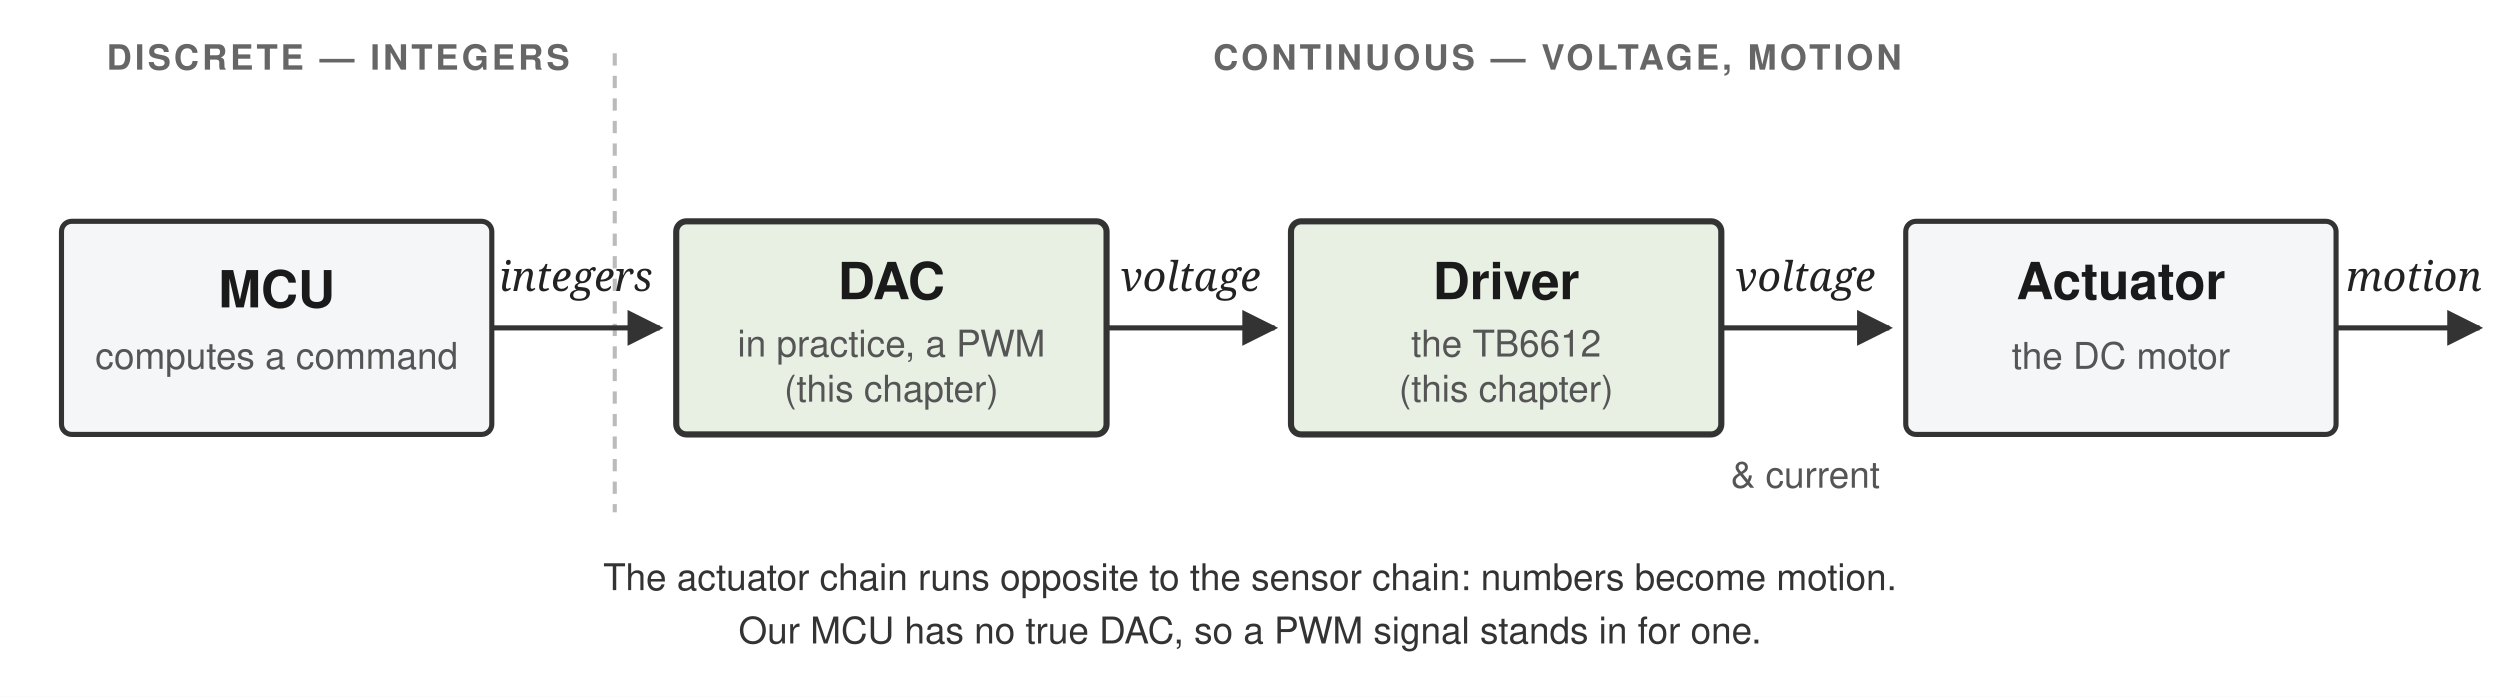
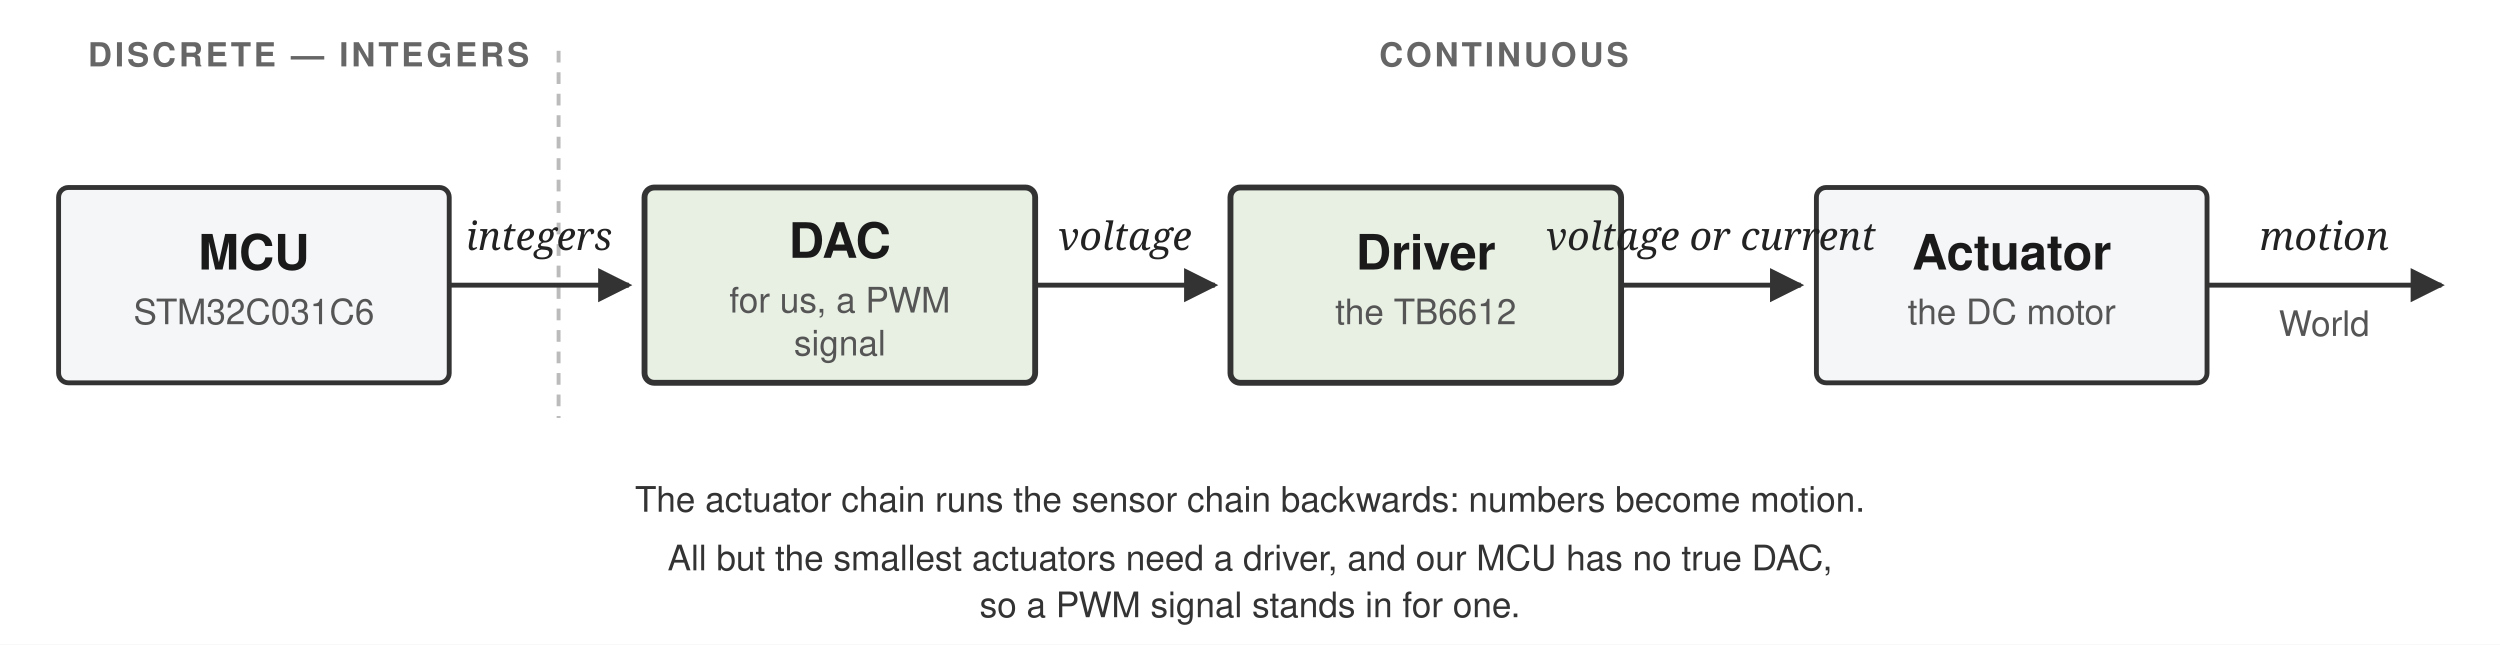
- <svg xmlns="http://www.w3.org/2000/svg" viewBox="0 0 1220 340" width="1220" height="340">
+ <svg xmlns="http://www.w3.org/2000/svg" viewBox="0 0 1280 330" width="1280" height="330">
  <defs>
    <marker id="a" viewBox="0 0 10 10" refX="9" refY="5" markerWidth="7" markerHeight="7" orient="auto-start-reverse">
      <path d="M 0 0 L 10 5 L 0 10 z" fill="#333" />
    </marker>
    <style>
      .box  { fill:#f4f6f8; stroke:#333; stroke-width:2.5; }
      .hot  { fill:#e8f0e4; stroke:#333; stroke-width:3; }
      .name { font:bold 25px Helvetica,Arial,sans-serif; fill:#1a1a1a; text-anchor:middle; }
      .sub  { font:18px Helvetica,Arial,sans-serif; fill:#555; text-anchor:middle; }
      .sig  { font:italic 20px Georgia,serif; fill:#222; text-anchor:middle; }
      .dom  { font:bold 17px Helvetica,Arial,sans-serif; fill:#666; text-anchor:middle; letter-spacing:1.5px; }
      .note { font:18px Helvetica,Arial,sans-serif; fill:#333; text-anchor:middle; }
      .wire { stroke:#333; stroke-width:2.5; fill:none; }
      .div  { stroke:#bbb; stroke-width:2; stroke-dasharray:6 5; }
    </style>
  </defs>
  <rect width="100%" height="100%" fill="#ffffff" />
-   <line class="div" x1="300" y1="26" x2="300" y2="250" />
-   <text class="dom" x="165" y="34">DISCRETE — INTEGERS</text>
-   <text class="dom" x="760" y="34">CONTINUOUS — VOLTAGE, MOTION</text>
-   <rect class="box" x="30" y="108" width="210" height="104" rx="5" />
-   <text class="name" x="135" y="150">MCU</text>
-   <text class="sub" x="135" y="180">computes a command</text>
-   <rect class="hot" x="330" y="108" width="210" height="104" rx="5" />
-   <text class="name" x="435" y="146">DAC</text>
-   <text class="sub" x="435" y="174">in practice, a PWM</text>
-   <text class="sub" x="435" y="196">(this chapter)</text>
-   <rect class="hot" x="630" y="108" width="210" height="104" rx="5" />
-   <text class="name" x="735" y="146">Driver</text>
-   <text class="sub" x="735" y="174">the TB6612</text>
-   <text class="sub" x="735" y="196">(this chapter)</text>
-   <rect class="box" x="930" y="108" width="210" height="104" rx="5" />
-   <text class="name" x="1035" y="146">Actuator</text>
-   <text class="sub" x="1035" y="180">the DC motor</text>
-   <line class="wire" x1="240" y1="160" x2="322" y2="160" marker-end="url(#a)" />
-   <text class="sig" x="281" y="142">integers</text>
-   <line class="wire" x1="540" y1="160" x2="622" y2="160" marker-end="url(#a)" />
-   <text class="sig" x="581" y="142">voltage</text>
-   <line class="wire" x1="840" y1="160" x2="922" y2="160" marker-end="url(#a)" />
-   <text class="sig" x="881" y="142">voltage</text>
-   <text class="sub" x="881" y="238">&amp; current</text>
-   <line class="wire" x1="1140" y1="160" x2="1210" y2="160" marker-end="url(#a)" />
-   <text class="sig" x="1178" y="142">motion</text>
-   <text class="note" x="610" y="288">The actuator chain runs opposite to the sensor chain: numbers become motion.</text>
-   <text class="note" x="610" y="314">Our MCU has no true DAC, so a PWM signal stands in for one.</text>
+   <line class="div" x1="286" y1="26" x2="286" y2="214" />
+   <text class="dom" x="158" y="34">DISCRETE — INTEGERS</text>
+   <text class="dom" x="770" y="34">CONTINUOUS</text>
+   <rect class="box" x="30" y="96" width="200" height="100" rx="5" />
+   <text class="name" x="130" y="138">MCU</text>
+   <text class="sub" x="130" y="166">STM32C031C6</text>
+   <rect class="hot" x="330" y="96" width="200" height="100" rx="5" />
+   <text class="name" x="430" y="132">DAC</text>
+   <text class="sub" x="430" y="160">for us, a PWM</text>
+   <text class="sub" x="430" y="182">signal</text>
+   <rect class="hot" x="630" y="96" width="200" height="100" rx="5" />
+   <text class="name" x="730" y="138">Driver</text>
+   <text class="sub" x="730" y="166">the TB6612</text>
+   <rect class="box" x="930" y="96" width="200" height="100" rx="5" />
+   <text class="name" x="1030" y="138">Actuator</text>
+   <text class="sub" x="1030" y="166">the DC motor</text>
+   <line class="wire" x1="230" y1="146" x2="322" y2="146" marker-end="url(#a)" />
+   <text class="sig" x="276" y="128">integers</text>
+   <line class="wire" x1="530" y1="146" x2="622" y2="146" marker-end="url(#a)" />
+   <text class="sig" x="576" y="128">voltage</text>
+   <line class="wire" x1="830" y1="146" x2="922" y2="146" marker-end="url(#a)" />
+   <text class="sig" x="876" y="128">voltage or current</text>
+   <line class="wire" x1="1130" y1="146" x2="1250" y2="146" marker-end="url(#a)" />
+   <text class="sig" x="1190" y="128">motion</text>
+   <text class="sub" x="1190" y="172">World</text>
+   <text class="note" x="640" y="262">The actuator chain runs the sensor chain backwards: numbers become motion.</text>
+   <text class="note" x="640" y="292">All but the smallest actuators need a driver, and our MCU has no true DAC,</text>
+   <text class="note" x="640" y="316">so a PWM signal stands in for one.</text>
</svg>
